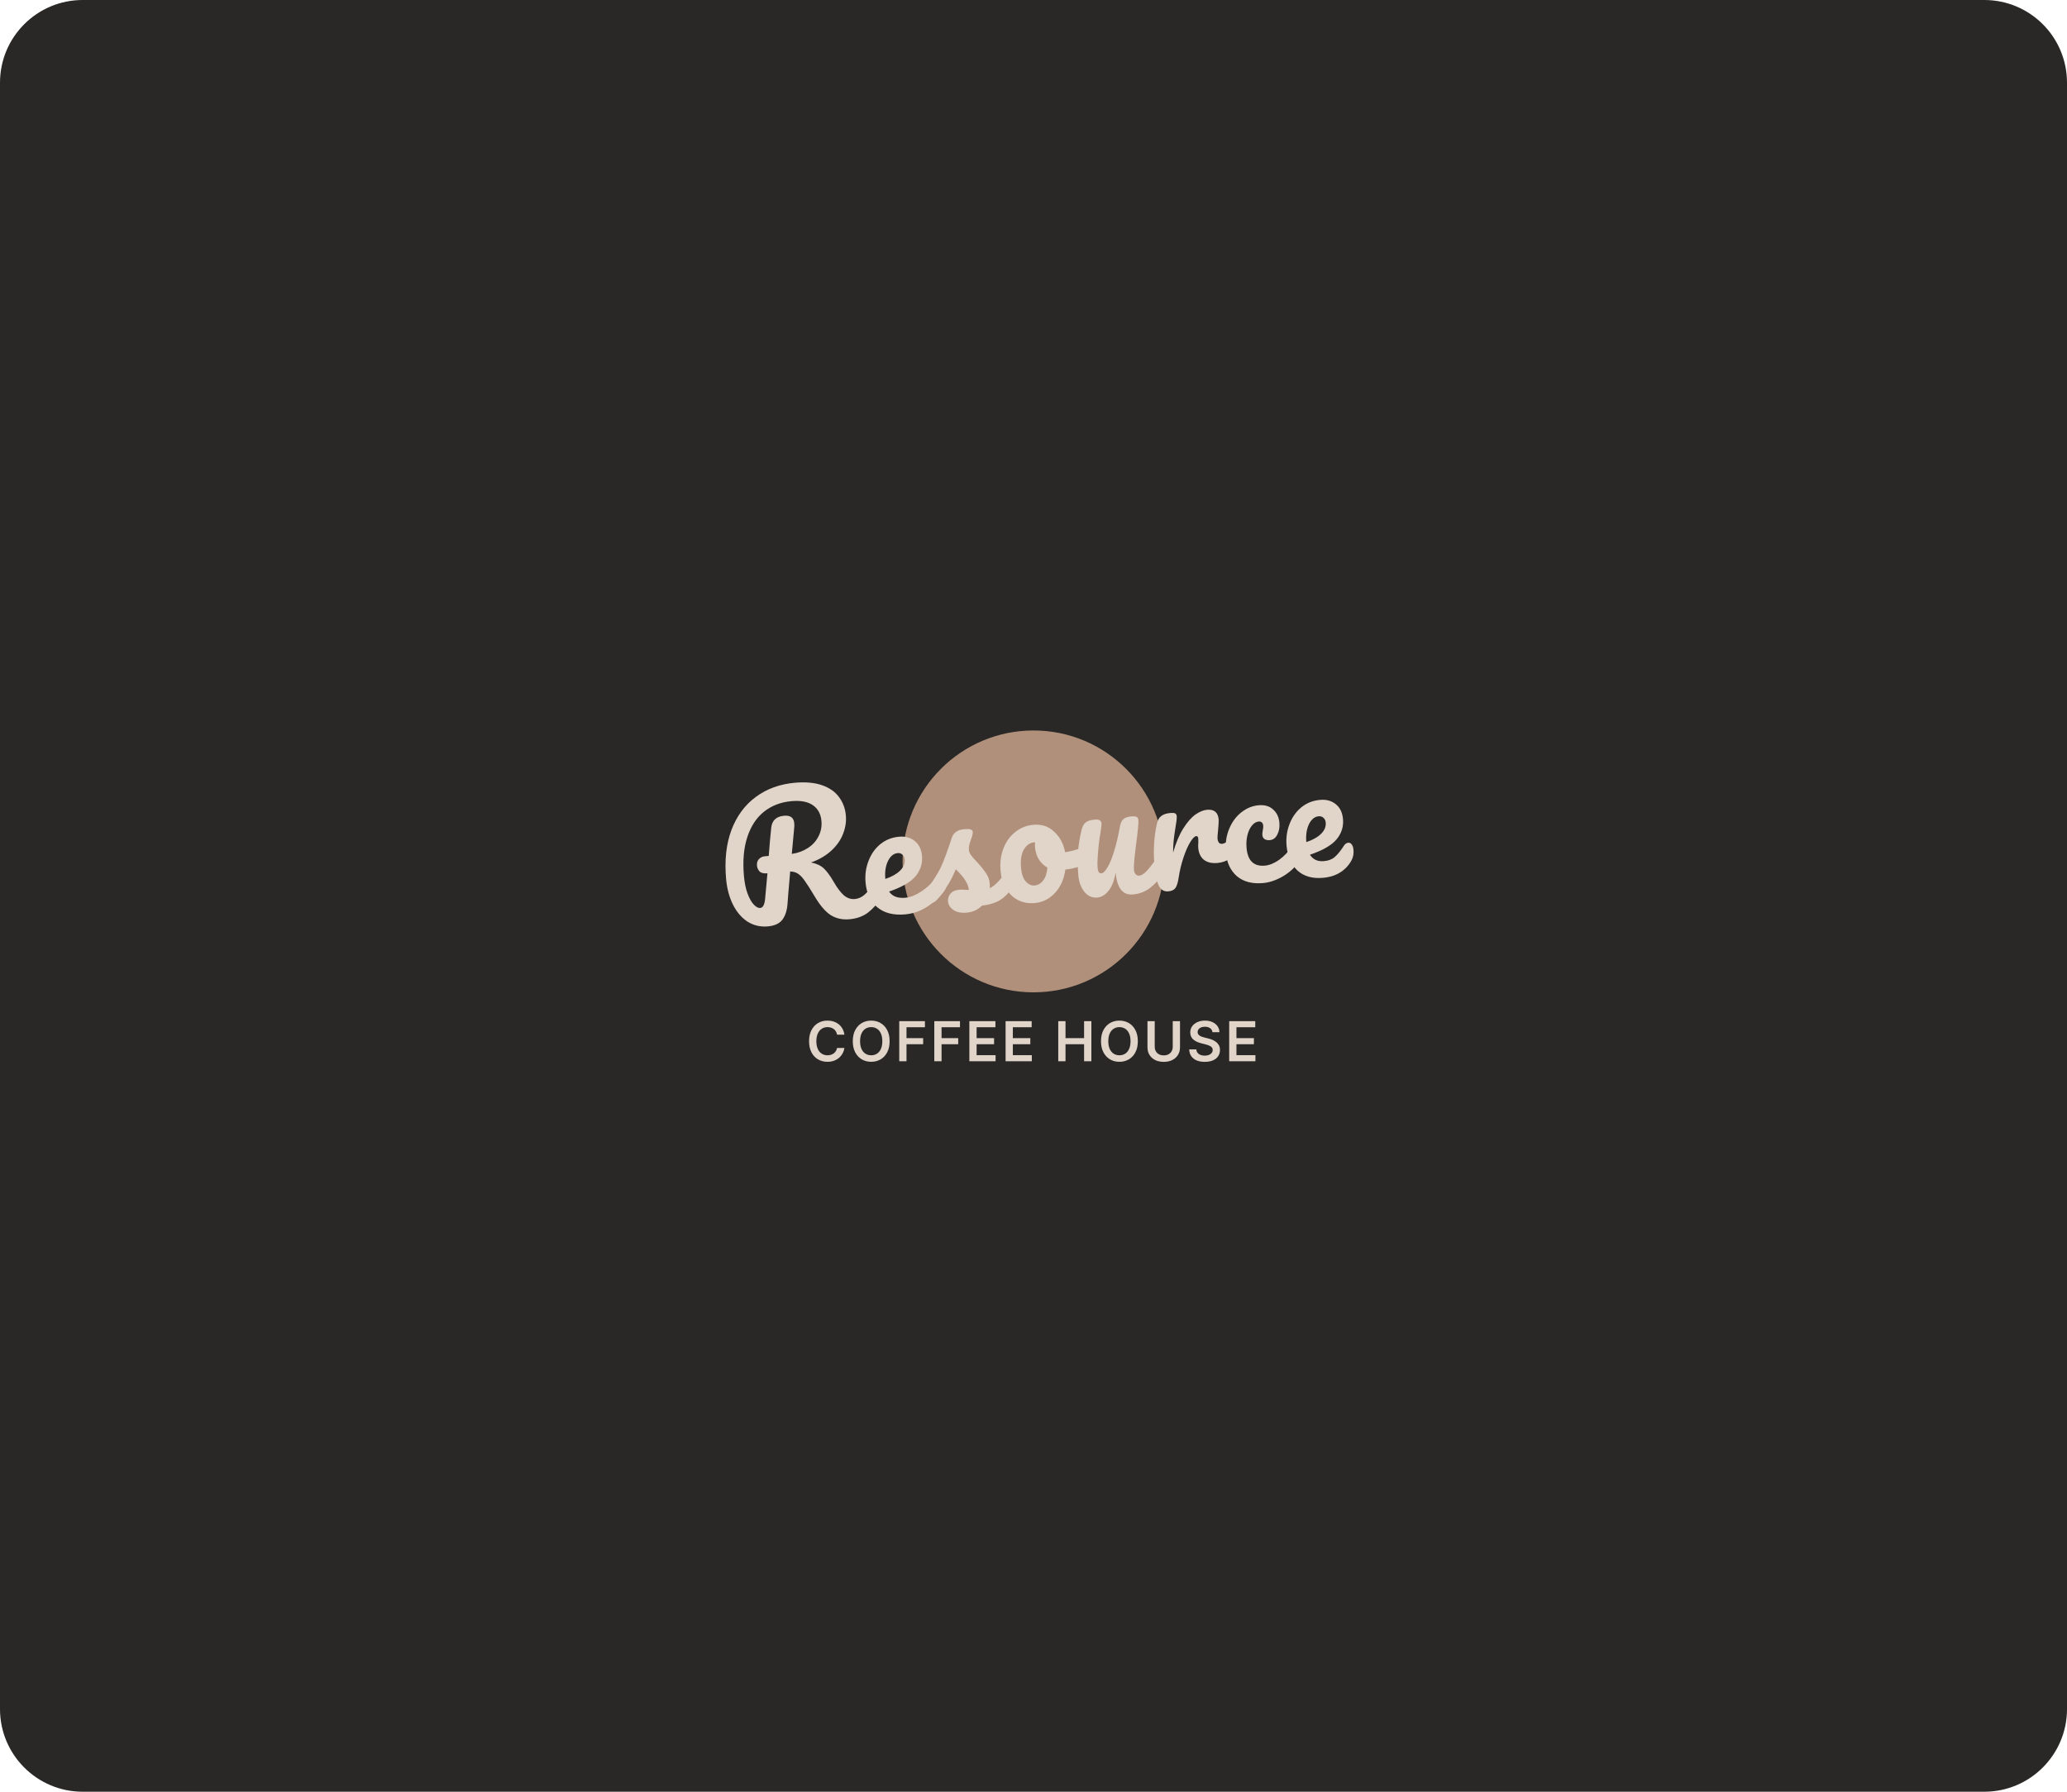
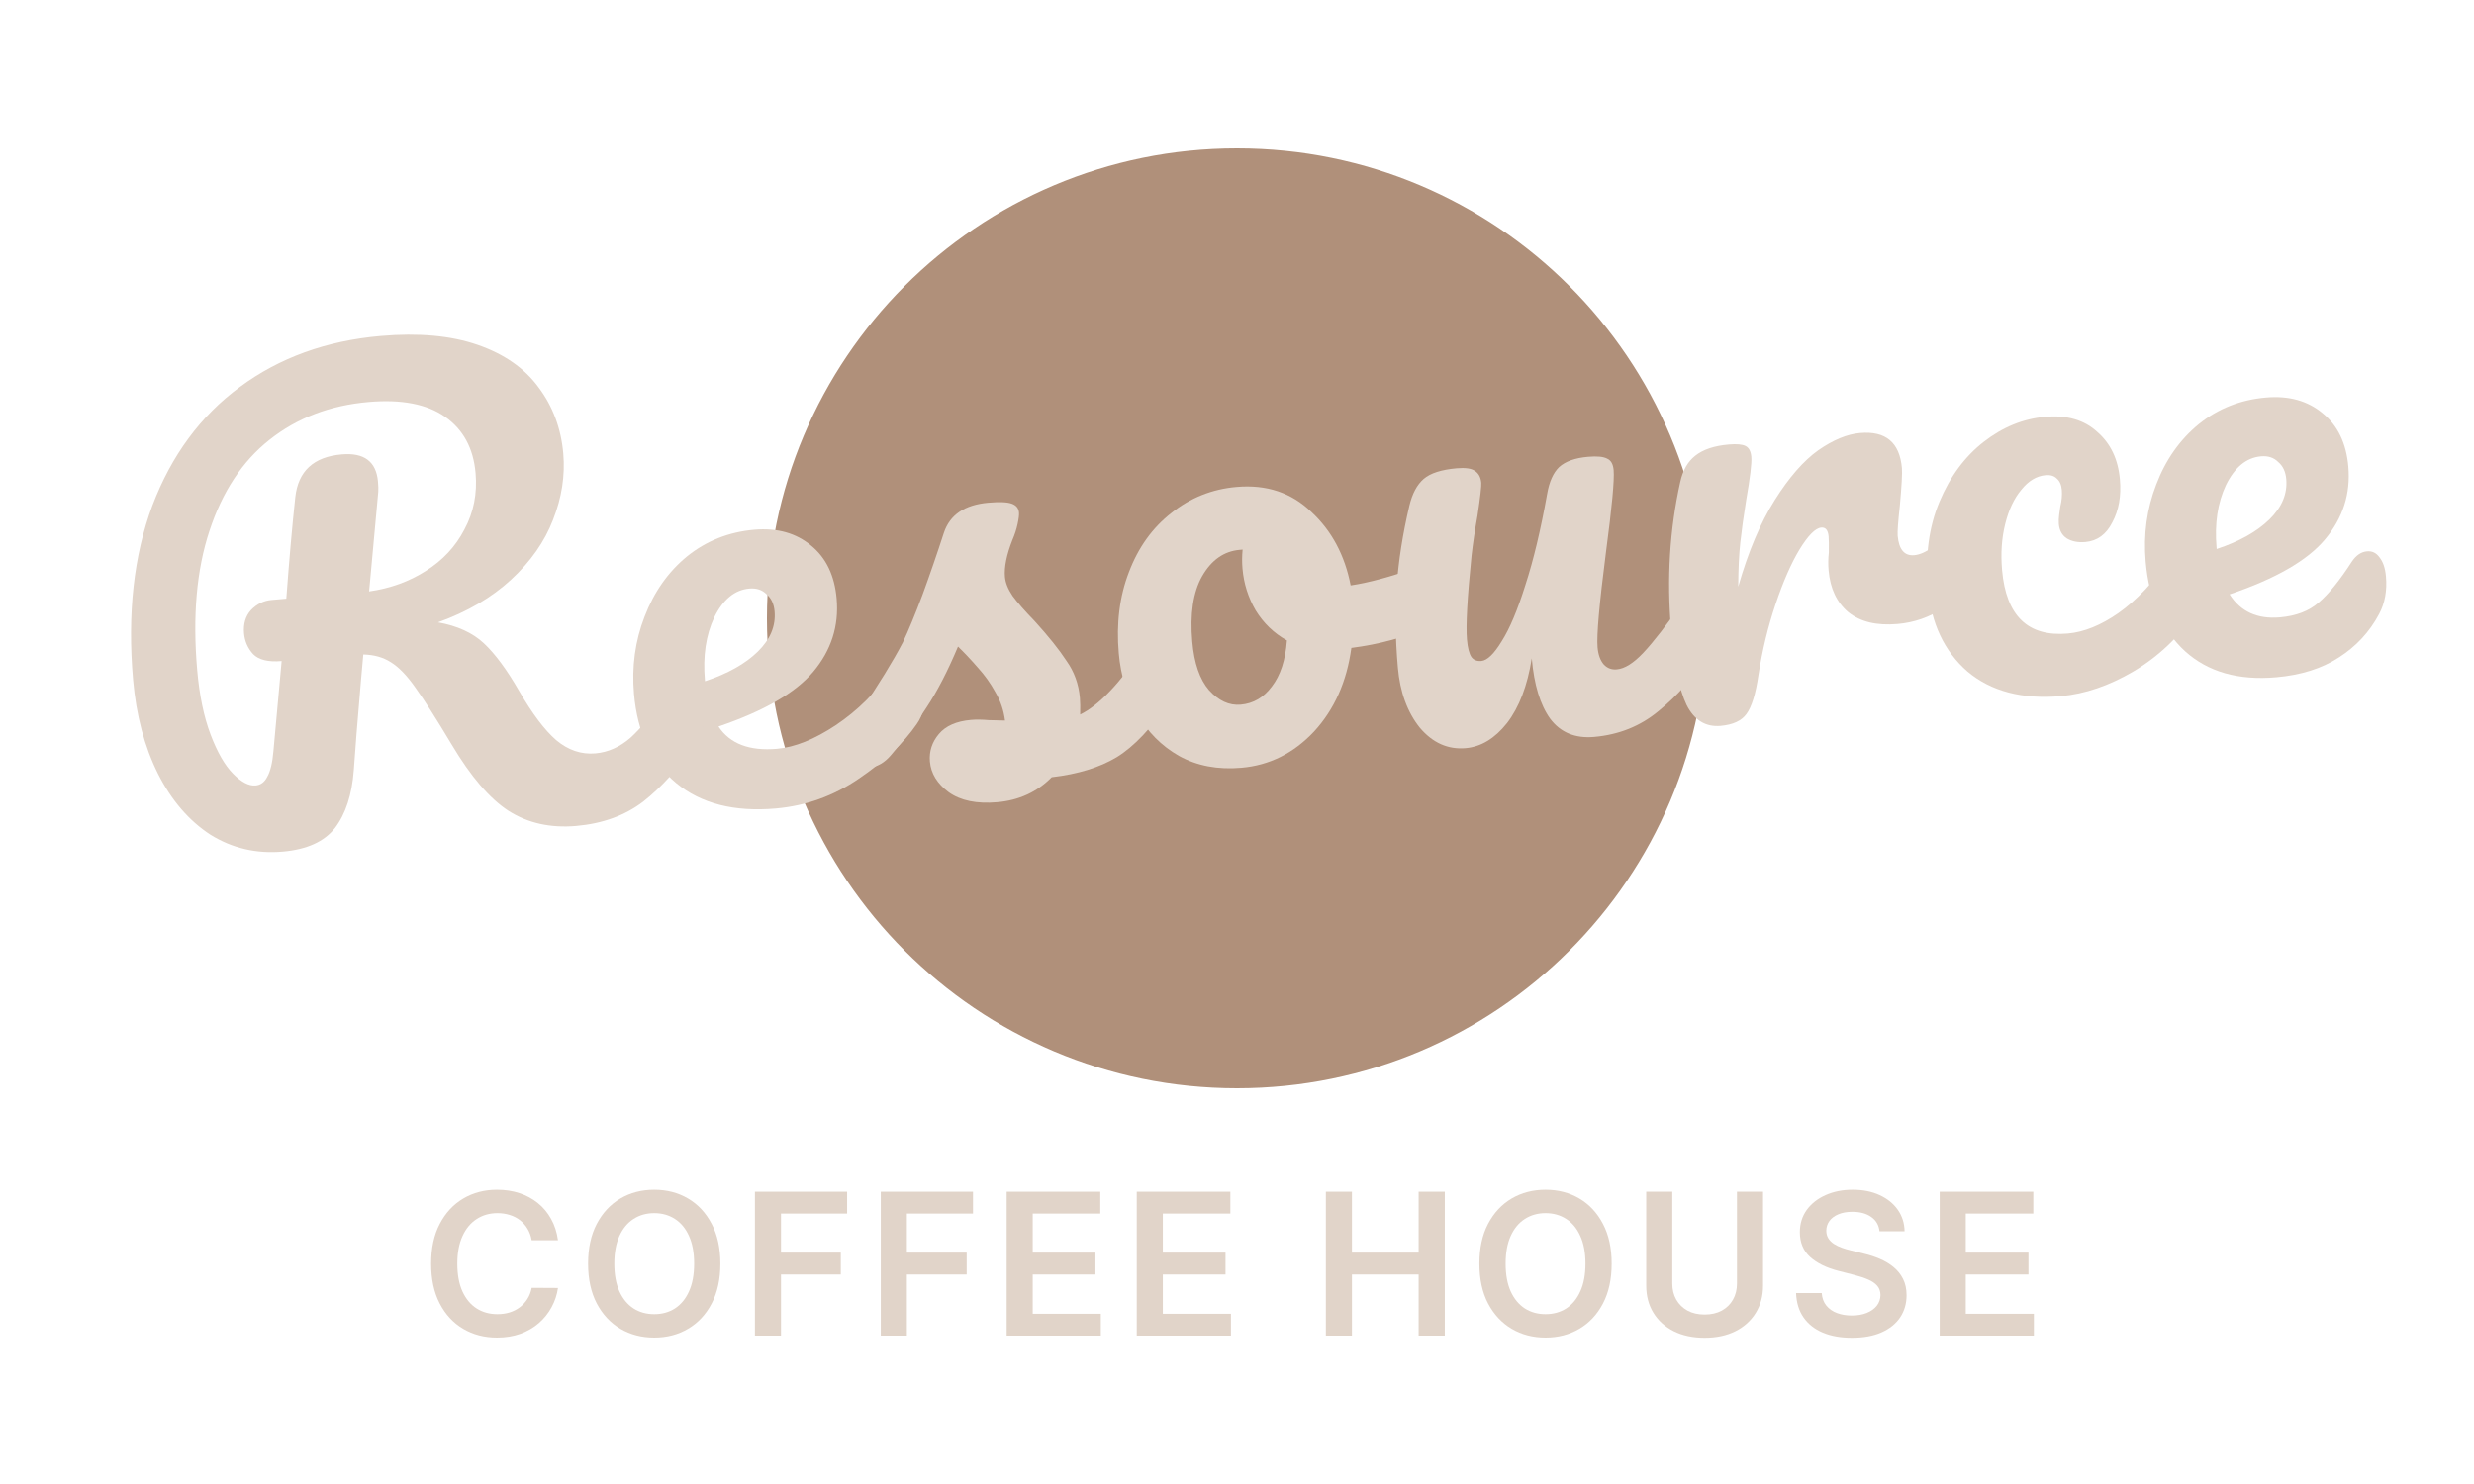
- <svg xmlns="http://www.w3.org/2000/svg" width="300" height="260" viewBox="0 0 300 260" fill="none">
-   <rect width="300" height="260" rx="12" fill="#292826" />
-   <path d="M169 125C169 135.493 160.493 144 150 144C139.507 144 131 135.493 131 125C131 114.507 139.507 106 150 106C160.493 106 169 114.507 169 125Z" fill="#B0907A" />
-   <path d="M195.678 122.291C195.886 122.273 196.053 122.355 196.182 122.536C196.326 122.716 196.413 122.974 196.442 123.309C196.492 123.882 196.4 124.388 196.165 124.827C195.779 125.551 195.236 126.136 194.536 126.583C193.852 127.028 193.008 127.295 192.004 127.383C190.474 127.517 189.247 127.166 188.323 126.332C187.397 125.481 186.866 124.275 186.729 122.713C186.633 121.613 186.775 120.573 187.155 119.592C187.533 118.595 188.105 117.782 188.869 117.153C189.649 116.523 190.557 116.162 191.593 116.072C192.517 115.991 193.283 116.205 193.89 116.714C194.495 117.207 194.839 117.924 194.921 118.864C195.017 119.964 194.702 120.947 193.974 121.814C193.262 122.663 191.977 123.402 190.121 124.03C190.568 124.73 191.245 125.04 192.154 124.961C192.807 124.903 193.328 124.705 193.716 124.366C194.12 124.026 194.569 123.472 195.064 122.706C195.235 122.451 195.439 122.312 195.678 122.291ZM191.391 118.45C190.802 118.502 190.33 118.889 189.975 119.61C189.637 120.33 189.51 121.177 189.595 122.149L189.599 122.197C190.52 121.891 191.232 121.492 191.735 120.998C192.238 120.504 192.463 119.963 192.412 119.373C192.385 119.07 192.277 118.839 192.086 118.679C191.91 118.501 191.678 118.425 191.391 118.45Z" fill="#E1D4C9" />
-   <path d="M183.298 128.145C181.736 128.281 180.478 127.95 179.525 127.15C178.586 126.332 178.053 125.199 177.926 123.748C177.813 122.457 177.969 121.303 178.394 120.286C178.819 119.269 179.415 118.462 180.182 117.865C180.949 117.268 181.778 116.93 182.671 116.852C183.548 116.776 184.248 116.979 184.772 117.463C185.311 117.93 185.616 118.57 185.687 119.383C185.746 120.052 185.644 120.632 185.381 121.12C185.135 121.608 184.773 121.872 184.294 121.914C183.992 121.941 183.738 121.89 183.534 121.764C183.346 121.636 183.241 121.444 183.219 121.189C183.209 121.077 183.214 120.949 183.233 120.802C183.253 120.656 183.268 120.55 183.278 120.485C183.337 120.239 183.357 120.013 183.339 119.805C183.321 119.598 183.251 119.444 183.13 119.342C183.024 119.239 182.876 119.195 182.685 119.212C182.318 119.244 181.99 119.441 181.701 119.804C181.41 120.151 181.193 120.611 181.051 121.186C180.908 121.761 180.866 122.383 180.925 123.052C181.086 124.901 181.972 125.755 183.582 125.614C184.236 125.557 184.918 125.281 185.63 124.785C186.356 124.271 187.047 123.544 187.703 122.604C187.875 122.364 188.081 122.233 188.32 122.212C188.527 122.194 188.695 122.276 188.823 122.457C188.967 122.638 189.054 122.895 189.083 123.23C189.136 123.835 189.028 124.343 188.759 124.752C188.09 125.742 187.253 126.538 186.245 127.14C185.252 127.725 184.27 128.06 183.298 128.145Z" fill="#E1D4C9" />
-   <path d="M169.549 129.347C168.943 129.4 168.485 129.119 168.174 128.504C167.879 127.887 167.671 126.878 167.548 125.475C167.367 123.403 167.489 121.409 167.916 119.492C168.019 119.018 168.221 118.663 168.521 118.428C168.837 118.175 169.289 118.023 169.879 117.971C170.198 117.944 170.424 117.964 170.559 118.032C170.693 118.101 170.77 118.247 170.79 118.47C170.812 118.725 170.743 119.309 170.582 120.223C170.478 120.874 170.399 121.443 170.346 121.93C170.292 122.416 170.264 123.013 170.261 123.72C170.667 122.303 171.159 121.136 171.738 120.218C172.316 119.3 172.9 118.631 173.489 118.21C174.095 117.787 174.66 117.553 175.186 117.507C176.223 117.416 176.786 117.889 176.876 118.925C176.895 119.132 176.867 119.641 176.793 120.45C176.721 121.099 176.692 121.503 176.706 121.662C176.755 122.22 176.979 122.482 177.377 122.447C177.824 122.408 178.367 122.007 179.007 121.244C179.196 121.019 179.402 120.897 179.625 120.877C179.832 120.859 180 120.941 180.128 121.122C180.271 121.286 180.356 121.52 180.382 121.823C180.434 122.412 180.315 122.889 180.026 123.251C179.62 123.752 179.129 124.197 178.552 124.585C177.99 124.955 177.375 125.17 176.705 125.228C175.86 125.302 175.196 125.143 174.712 124.752C174.244 124.359 173.978 123.796 173.914 123.063C173.893 122.824 173.896 122.583 173.923 122.34C173.927 122.018 173.924 121.801 173.914 121.69C173.892 121.435 173.793 121.315 173.618 121.33C173.379 121.351 173.084 121.65 172.732 122.227C172.396 122.786 172.075 123.521 171.769 124.431C171.463 125.341 171.233 126.293 171.079 127.286C170.969 128.051 170.807 128.579 170.591 128.871C170.391 129.145 170.043 129.304 169.549 129.347Z" fill="#E1D4C9" />
-   <path d="M159.246 130.249C158.529 130.312 157.911 130.037 157.391 129.423C156.886 128.793 156.591 127.984 156.504 126.996C156.4 125.8 156.384 124.701 156.457 123.699C156.528 122.681 156.698 121.598 156.967 120.45C157.085 119.958 157.278 119.596 157.547 119.364C157.816 119.131 158.261 118.988 158.883 118.934C159.233 118.903 159.477 118.938 159.614 119.038C159.768 119.137 159.854 119.298 159.874 119.521C159.885 119.649 159.835 120.087 159.724 120.835C159.616 121.439 159.535 121.984 159.481 122.471C159.309 124.172 159.247 125.302 159.296 125.86C159.325 126.195 159.386 126.43 159.478 126.567C159.569 126.687 159.702 126.74 159.877 126.724C160.116 126.704 160.39 126.439 160.699 125.93C161.024 125.42 161.343 124.661 161.657 123.654C161.986 122.645 162.28 121.415 162.538 119.963C162.624 119.474 162.785 119.114 163.022 118.885C163.275 118.654 163.664 118.515 164.19 118.469C164.557 118.437 164.816 118.463 164.968 118.546C165.118 118.613 165.204 118.766 165.225 119.005C165.26 119.404 165.156 120.513 164.914 122.333C164.646 124.412 164.533 125.691 164.575 126.169C164.601 126.472 164.686 126.705 164.829 126.869C164.97 127.018 165.145 127.083 165.352 127.065C165.671 127.037 166.028 126.813 166.425 126.393C166.837 125.955 167.371 125.266 168.027 124.325C168.199 124.085 168.404 123.955 168.644 123.934C168.851 123.916 169.018 123.997 169.147 124.179C169.291 124.359 169.378 124.616 169.407 124.951C169.463 125.589 169.355 126.096 169.083 126.473C168.471 127.378 167.791 128.136 167.041 128.748C166.307 129.358 165.439 129.707 164.434 129.795C163.669 129.862 163.078 129.617 162.659 129.059C162.257 128.5 162.009 127.686 161.916 126.618C161.74 127.726 161.407 128.598 160.916 129.236C160.424 129.857 159.868 130.195 159.246 130.249Z" fill="#E1D4C9" />
-   <path d="M157.561 122.88C157.768 122.862 157.936 122.951 158.066 123.149C158.196 123.346 158.274 123.604 158.302 123.923C158.369 124.688 158.178 125.163 157.728 125.346C156.801 125.765 155.766 126.048 154.622 126.196C154.437 127.562 153.933 128.69 153.112 129.581C152.289 130.456 151.312 130.943 150.18 131.042C149.224 131.126 148.382 130.966 147.657 130.564C146.947 130.16 146.383 129.591 145.965 128.857C145.548 128.123 145.3 127.309 145.222 126.417C145.116 125.205 145.253 124.109 145.633 123.128C146.011 122.131 146.584 121.334 147.351 120.737C148.116 120.124 148.993 119.775 149.982 119.688C151.193 119.582 152.202 119.919 153.009 120.7C153.831 121.463 154.359 122.453 154.594 123.669C155.339 123.556 156.218 123.318 157.23 122.957C157.355 122.914 157.465 122.888 157.561 122.88ZM150.149 128.491C150.659 128.446 151.08 128.201 151.41 127.754C151.756 127.306 151.959 126.686 152.018 125.894C151.495 125.603 151.074 125.198 150.756 124.68C150.453 124.16 150.275 123.597 150.222 122.992C150.2 122.737 150.202 122.48 150.227 122.22L150.108 122.231C149.47 122.287 148.963 122.644 148.587 123.303C148.226 123.945 148.094 124.824 148.192 125.94C148.268 126.817 148.494 127.471 148.869 127.904C149.261 128.336 149.687 128.531 150.149 128.491Z" fill="#E1D4C9" />
-   <path d="M140.31 132.436C139.481 132.508 138.827 132.373 138.347 132.029C137.884 131.684 137.631 131.273 137.589 130.795C137.553 130.38 137.673 130.008 137.949 129.679C138.225 129.35 138.658 129.159 139.248 129.107C139.455 129.089 139.697 129.092 139.972 129.116C140.261 129.123 140.479 129.128 140.624 129.132C140.571 128.719 140.442 128.337 140.234 127.985C140.043 127.633 139.805 127.3 139.52 126.988C139.235 126.659 138.969 126.377 138.724 126.142C138.312 127.126 137.886 127.95 137.446 128.615C137.023 129.278 136.548 129.914 136.023 130.522C135.761 130.834 135.471 131.004 135.152 131.032C134.897 131.054 134.682 130.985 134.508 130.823C134.332 130.646 134.232 130.422 134.208 130.151C134.18 129.832 134.266 129.527 134.465 129.237L134.743 128.827C135.524 127.667 136.108 126.716 136.493 125.976C136.723 125.49 136.988 124.848 137.288 124.051C137.586 123.238 137.875 122.402 138.153 121.542C138.394 120.814 138.993 120.409 139.949 120.325C140.396 120.286 140.71 120.299 140.892 120.363C141.075 120.427 141.173 120.547 141.189 120.722C141.197 120.818 141.179 120.972 141.133 121.185C141.087 121.398 141.018 121.613 140.924 121.83C140.688 122.429 140.587 122.927 140.622 123.326C140.642 123.565 140.745 123.821 140.93 124.094C141.13 124.365 141.424 124.701 141.813 125.101C142.381 125.726 142.814 126.266 143.111 126.722C143.422 127.16 143.602 127.658 143.651 128.216C143.665 128.376 143.669 128.6 143.662 128.89C144.417 128.519 145.263 127.634 146.2 126.235C146.372 125.995 146.577 125.864 146.817 125.843C147.024 125.825 147.191 125.907 147.32 126.088C147.464 126.269 147.551 126.526 147.58 126.861C147.633 127.466 147.525 127.974 147.256 128.383C146.545 129.441 145.839 130.185 145.138 130.616C144.451 131.029 143.576 131.299 142.511 131.424C141.92 132.022 141.187 132.359 140.31 132.436Z" fill="#E1D4C9" />
-   <path d="M136.616 126.736C136.823 126.718 136.991 126.799 137.119 126.981C137.264 127.161 137.35 127.418 137.38 127.753C137.435 128.391 137.327 128.898 137.055 129.275C136.528 130.044 135.749 130.779 134.718 131.479C133.703 132.178 132.582 132.581 131.355 132.689C129.681 132.835 128.343 132.495 127.339 131.667C126.335 130.839 125.764 129.637 125.626 128.059C125.529 126.959 125.671 125.918 126.051 124.938C126.43 123.941 127.001 123.128 127.765 122.499C128.545 121.869 129.453 121.508 130.489 121.417C131.414 121.337 132.179 121.551 132.786 122.06C133.391 122.553 133.735 123.27 133.817 124.21C133.914 125.31 133.598 126.293 132.871 127.16C132.158 128.009 130.882 128.747 129.041 129.374C129.504 130.072 130.293 130.373 131.409 130.275C132.126 130.212 132.917 129.894 133.783 129.32C134.662 128.73 135.402 127.998 136 127.127C136.172 126.887 136.377 126.757 136.616 126.736ZM130.288 123.796C129.698 123.848 129.226 124.234 128.872 124.956C128.533 125.676 128.406 126.522 128.491 127.495L128.496 127.542C129.416 127.237 130.128 126.837 130.631 126.344C131.134 125.85 131.36 125.308 131.308 124.719C131.282 124.416 131.173 124.184 130.982 124.024C130.806 123.847 130.575 123.771 130.288 123.796Z" fill="#E1D4C9" />
-   <path d="M127.691 127.517C127.898 127.498 128.066 127.58 128.194 127.762C128.338 127.942 128.425 128.199 128.454 128.534C128.509 129.156 128.4 129.663 128.13 130.056C127.445 131.047 126.735 131.832 125.999 132.411C125.261 132.973 124.358 133.301 123.29 133.395C122.254 133.485 121.345 133.284 120.563 132.79C119.797 132.295 119.028 131.398 118.256 130.101C117.635 129.063 117.151 128.302 116.804 127.819C116.455 127.319 116.119 126.971 115.797 126.774C115.49 126.576 115.12 126.472 114.685 126.462C114.651 126.802 114.559 127.87 114.411 129.666C114.354 130.474 114.316 130.967 114.3 131.146C114.226 132.132 113.972 132.909 113.54 133.477C113.107 134.028 112.404 134.347 111.431 134.432C110.364 134.525 109.388 134.298 108.505 133.748C107.636 133.182 106.93 132.36 106.386 131.284C105.841 130.191 105.505 128.928 105.38 127.493C105.145 124.815 105.405 122.464 106.16 120.438C106.93 118.411 108.107 116.815 109.692 115.648C111.291 114.464 113.19 113.776 115.389 113.584C116.92 113.45 118.223 113.569 119.299 113.94C120.376 114.312 121.197 114.883 121.762 115.652C122.343 116.42 122.678 117.315 122.768 118.335C122.846 119.227 122.707 120.123 122.352 121.021C122.012 121.902 121.448 122.706 120.66 123.434C119.872 124.161 118.887 124.737 117.703 125.162C118.487 125.302 119.106 125.586 119.561 126.011C120.015 126.437 120.489 127.079 120.982 127.935C121.512 128.852 122.011 129.515 122.481 129.924C122.966 130.331 123.496 130.51 124.069 130.459C124.579 130.415 125.051 130.205 125.484 129.83C125.915 129.439 126.446 128.798 127.074 127.908C127.246 127.668 127.452 127.538 127.691 127.517ZM111.384 126.727C110.842 126.774 110.456 126.68 110.227 126.443C110.013 126.204 109.892 125.926 109.864 125.607C109.831 125.224 109.924 124.911 110.144 124.667C110.379 124.422 110.656 124.285 110.975 124.257L111.573 124.205C111.691 122.62 111.812 121.253 111.936 120.101C112.053 119.047 112.677 118.471 113.809 118.372C114.717 118.292 115.207 118.659 115.278 119.472C115.294 119.647 115.297 119.783 115.29 119.88L114.92 123.912C115.776 123.789 116.539 123.513 117.209 123.085C117.894 122.656 118.415 122.096 118.772 121.407C119.145 120.716 119.296 119.956 119.223 119.127C119.135 118.123 118.724 117.364 117.988 116.85C117.252 116.336 116.223 116.137 114.9 116.253C113.338 116.389 112.002 116.9 110.89 117.784C109.794 118.651 108.986 119.878 108.466 121.465C107.945 123.037 107.78 124.914 107.971 127.098C108.06 128.118 108.241 128.985 108.512 129.7C108.783 130.416 109.086 130.943 109.421 131.283C109.756 131.623 110.059 131.782 110.33 131.758C110.537 131.74 110.696 131.621 110.805 131.403C110.93 131.183 111.013 130.839 111.052 130.37L111.384 126.727Z" fill="#E1D4C9" />
-   <path d="M178.402 154V148.182H182.186V149.065H179.456V150.645H181.99V151.528H179.456V153.117H182.209V154H178.402Z" fill="#E1D4C9" />
-   <path d="M175.97 149.781C175.943 149.533 175.832 149.34 175.635 149.202C175.44 149.063 175.186 148.994 174.873 148.994C174.654 148.994 174.465 149.027 174.308 149.094C174.151 149.16 174.03 149.25 173.947 149.364C173.864 149.477 173.821 149.607 173.819 149.753C173.819 149.874 173.847 149.979 173.902 150.068C173.958 150.157 174.035 150.233 174.132 150.295C174.228 150.356 174.335 150.407 174.453 150.449C174.57 150.491 174.689 150.526 174.808 150.554L175.353 150.69C175.573 150.741 175.784 150.811 175.987 150.898C176.191 150.985 176.374 151.095 176.535 151.227C176.698 151.36 176.827 151.52 176.922 151.707C177.016 151.895 177.064 152.115 177.064 152.366C177.064 152.707 176.976 153.008 176.802 153.267C176.628 153.525 176.376 153.726 176.047 153.872C175.719 154.016 175.322 154.088 174.856 154.088C174.404 154.088 174.011 154.018 173.677 153.878C173.346 153.738 173.086 153.533 172.899 153.264C172.713 152.995 172.613 152.668 172.598 152.281H173.635C173.65 152.484 173.712 152.652 173.822 152.787C173.932 152.921 174.075 153.022 174.251 153.088C174.429 153.154 174.628 153.188 174.848 153.188C175.077 153.188 175.278 153.153 175.45 153.085C175.624 153.015 175.761 152.919 175.859 152.795C175.958 152.67 176.008 152.525 176.01 152.358C176.008 152.206 175.963 152.081 175.876 151.983C175.789 151.883 175.667 151.799 175.51 151.733C175.354 151.665 175.172 151.604 174.964 151.551L174.302 151.381C173.823 151.258 173.444 151.071 173.166 150.821C172.889 150.569 172.751 150.235 172.751 149.818C172.751 149.475 172.844 149.175 173.029 148.918C173.217 148.66 173.472 148.46 173.794 148.318C174.116 148.174 174.48 148.102 174.887 148.102C175.3 148.102 175.662 148.174 175.973 148.318C176.285 148.46 176.53 148.658 176.708 148.912C176.886 149.164 176.978 149.454 176.984 149.781H175.97Z" fill="#E1D4C9" />
-   <path d="M170.209 148.182H171.263V151.983C171.263 152.4 171.164 152.766 170.967 153.082C170.772 153.399 170.497 153.646 170.143 153.824C169.789 154 169.375 154.088 168.902 154.088C168.426 154.088 168.012 154 167.657 153.824C167.303 153.646 167.029 153.399 166.834 153.082C166.639 152.766 166.541 152.4 166.541 151.983V148.182H167.595V151.895C167.595 152.137 167.648 152.353 167.754 152.543C167.862 152.732 168.014 152.881 168.209 152.989C168.404 153.095 168.635 153.148 168.902 153.148C169.169 153.148 169.4 153.095 169.595 152.989C169.792 152.881 169.943 152.732 170.05 152.543C170.156 152.353 170.209 152.137 170.209 151.895V148.182Z" fill="#E1D4C9" />
-   <path d="M165.143 151.091C165.143 151.718 165.026 152.255 164.791 152.702C164.558 153.147 164.24 153.488 163.837 153.724C163.435 153.961 162.98 154.08 162.47 154.08C161.961 154.08 161.504 153.961 161.101 153.724C160.699 153.486 160.381 153.144 160.146 152.699C159.913 152.252 159.797 151.716 159.797 151.091C159.797 150.464 159.913 149.928 160.146 149.483C160.381 149.036 160.699 148.694 161.101 148.457C161.504 148.221 161.961 148.102 162.47 148.102C162.98 148.102 163.435 148.221 163.837 148.457C164.24 148.694 164.558 149.036 164.791 149.483C165.026 149.928 165.143 150.464 165.143 151.091ZM164.084 151.091C164.084 150.65 164.015 150.277 163.876 149.974C163.74 149.67 163.551 149.439 163.308 149.284C163.066 149.127 162.786 149.048 162.47 149.048C162.154 149.048 161.875 149.127 161.632 149.284C161.39 149.439 161.199 149.67 161.061 149.974C160.925 150.277 160.857 150.65 160.857 151.091C160.857 151.532 160.925 151.905 161.061 152.21C161.199 152.513 161.39 152.743 161.632 152.901C161.875 153.056 162.154 153.134 162.47 153.134C162.786 153.134 163.066 153.056 163.308 152.901C163.551 152.743 163.74 152.513 163.876 152.21C164.015 151.905 164.084 151.532 164.084 151.091Z" fill="#E1D4C9" />
-   <path d="M153.592 154V148.182H154.646V150.645H157.342V148.182H158.399V154H157.342V151.528H154.646V154H153.592Z" fill="#E1D4C9" />
-   <path d="M145.949 154V148.182H149.733V149.065H147.003V150.645H149.537V151.528H147.003V153.117H149.756V154H145.949Z" fill="#E1D4C9" />
-   <path d="M140.689 154V148.182H144.474V149.065H141.743V150.645H144.278V151.528H141.743V153.117H144.496V154H140.689Z" fill="#E1D4C9" />
-   <path d="M135.602 154V148.182H139.329V149.065H136.656V150.645H139.073V151.528H136.656V154H135.602Z" fill="#E1D4C9" />
-   <path d="M130.514 154V148.182H134.241V149.065H131.568V150.645H133.985V151.528H131.568V154H130.514Z" fill="#E1D4C9" />
-   <path d="M129.118 151.091C129.118 151.718 129.001 152.255 128.766 152.702C128.533 153.147 128.215 153.488 127.811 153.724C127.41 153.961 126.954 154.08 126.445 154.08C125.935 154.08 125.479 153.961 125.075 153.724C124.674 153.486 124.356 153.144 124.121 152.699C123.888 152.252 123.771 151.716 123.771 151.091C123.771 150.464 123.888 149.928 124.121 149.483C124.356 149.036 124.674 148.694 125.075 148.457C125.479 148.221 125.935 148.102 126.445 148.102C126.954 148.102 127.41 148.221 127.811 148.457C128.215 148.694 128.533 149.036 128.766 149.483C129.001 149.928 129.118 150.464 129.118 151.091ZM128.058 151.091C128.058 150.65 127.989 150.277 127.851 149.974C127.715 149.67 127.525 149.439 127.283 149.284C127.04 149.127 126.761 149.048 126.445 149.048C126.128 149.048 125.849 149.127 125.607 149.284C125.364 149.439 125.174 149.67 125.036 149.974C124.899 150.277 124.831 150.65 124.831 151.091C124.831 151.532 124.899 151.905 125.036 152.21C125.174 152.513 125.364 152.743 125.607 152.901C125.849 153.056 126.128 153.134 126.445 153.134C126.761 153.134 127.04 153.056 127.283 152.901C127.525 152.743 127.715 152.513 127.851 152.21C127.989 151.905 128.058 151.532 128.058 151.091Z" fill="#E1D4C9" />
-   <path d="M122.554 150.145H121.491C121.461 149.971 121.405 149.816 121.324 149.682C121.242 149.545 121.141 149.43 121.02 149.335C120.898 149.241 120.76 149.17 120.605 149.122C120.451 149.073 120.286 149.048 120.108 149.048C119.791 149.048 119.511 149.128 119.267 149.287C119.022 149.444 118.831 149.675 118.693 149.98C118.555 150.283 118.485 150.653 118.485 151.091C118.485 151.536 118.555 151.911 118.693 152.216C118.833 152.519 119.024 152.748 119.267 152.903C119.511 153.057 119.79 153.134 120.105 153.134C120.279 153.134 120.442 153.111 120.593 153.065C120.747 153.018 120.884 152.949 121.005 152.858C121.128 152.767 121.232 152.655 121.315 152.523C121.4 152.39 121.459 152.239 121.491 152.068L122.554 152.074C122.514 152.35 122.428 152.61 122.295 152.852C122.164 153.095 121.993 153.309 121.781 153.494C121.569 153.678 121.321 153.822 121.037 153.926C120.752 154.028 120.437 154.08 120.091 154.08C119.579 154.08 119.123 153.961 118.721 153.724C118.32 153.488 118.003 153.146 117.772 152.699C117.541 152.252 117.426 151.716 117.426 151.091C117.426 150.464 117.542 149.928 117.775 149.483C118.008 149.036 118.325 148.694 118.727 148.457C119.128 148.221 119.583 148.102 120.091 148.102C120.414 148.102 120.716 148.148 120.994 148.239C121.272 148.33 121.52 148.463 121.738 148.639C121.956 148.813 122.135 149.027 122.275 149.281C122.417 149.533 122.51 149.821 122.554 150.145Z" fill="#E1D4C9" />
+ <svg xmlns="http://www.w3.org/2000/svg" width="100" height="60" viewBox="0 0 100 60" fill="none">
+   <path d="M69 25C69 35.493 60.493 44 50 44C39.507 44 31 35.493 31 25C31 14.507 39.507 6 50 6C60.493 6 69 14.507 69 25Z" fill="#B0907A" />
+   <path d="M95.678 22.291C95.886 22.273 96.053 22.355 96.182 22.536C96.326 22.716 96.413 22.974 96.442 23.309C96.492 23.882 96.4 24.388 96.165 24.826C95.779 25.551 95.236 26.137 94.536 26.583C93.852 27.029 93.008 27.295 92.004 27.383C90.474 27.517 89.247 27.166 88.323 26.332C87.397 25.481 86.866 24.275 86.729 22.713C86.633 21.613 86.775 20.573 87.155 19.592C87.533 18.595 88.105 17.782 88.869 17.153C89.649 16.523 90.557 16.162 91.593 16.072C92.517 15.991 93.283 16.205 93.889 16.714C94.495 17.207 94.839 17.924 94.921 18.864C95.017 19.964 94.702 20.947 93.974 21.814C93.262 22.663 91.977 23.402 90.121 24.03C90.567 24.73 91.245 25.04 92.154 24.961C92.807 24.904 93.328 24.705 93.716 24.366C94.12 24.026 94.569 23.473 95.064 22.706C95.235 22.451 95.439 22.312 95.678 22.291ZM91.391 18.45C90.802 18.502 90.329 18.889 89.975 19.61C89.636 20.33 89.51 21.177 89.595 22.149L89.599 22.197C90.52 21.891 91.232 21.492 91.735 20.998C92.238 20.504 92.463 19.963 92.412 19.373C92.385 19.07 92.277 18.839 92.086 18.679C91.91 18.501 91.678 18.425 91.391 18.45Z" fill="#E1D4C9" />
+   <path d="M83.298 28.145C81.736 28.281 80.478 27.95 79.525 27.15C78.586 26.332 78.053 25.198 77.926 23.748C77.813 22.457 77.969 21.303 78.394 20.286C78.819 19.269 79.415 18.462 80.182 17.865C80.949 17.268 81.778 16.93 82.671 16.852C83.548 16.776 84.248 16.979 84.772 17.463C85.311 17.93 85.616 18.57 85.687 19.383C85.746 20.052 85.644 20.632 85.381 21.12C85.135 21.608 84.772 21.872 84.294 21.914C83.992 21.941 83.738 21.89 83.534 21.764C83.347 21.636 83.241 21.444 83.219 21.189C83.209 21.077 83.214 20.948 83.233 20.802C83.253 20.656 83.268 20.55 83.278 20.485C83.337 20.239 83.357 20.012 83.339 19.805C83.321 19.598 83.251 19.444 83.13 19.342C83.024 19.239 82.876 19.195 82.685 19.212C82.318 19.244 81.99 19.442 81.701 19.804C81.41 20.151 81.193 20.611 81.051 21.186C80.908 21.761 80.866 22.383 80.925 23.052C81.087 24.901 81.972 25.755 83.582 25.614C84.236 25.557 84.918 25.28 85.63 24.785C86.356 24.271 87.047 23.544 87.703 22.604C87.875 22.364 88.081 22.233 88.32 22.212C88.527 22.194 88.695 22.276 88.823 22.457C88.967 22.637 89.054 22.895 89.083 23.23C89.136 23.835 89.028 24.343 88.759 24.752C88.09 25.742 87.253 26.538 86.245 27.14C85.252 27.725 84.27 28.06 83.298 28.145Z" fill="#E1D4C9" />
+   <path d="M69.548 29.348C68.942 29.401 68.484 29.119 68.173 28.504C67.878 27.888 67.67 26.878 67.547 25.475C67.366 23.403 67.488 21.409 67.915 19.492C68.018 19.018 68.22 18.663 68.52 18.428C68.835 18.175 69.288 18.023 69.878 17.972C70.197 17.944 70.423 17.964 70.558 18.033C70.692 18.101 70.769 18.247 70.789 18.47C70.811 18.725 70.742 19.309 70.581 20.223C70.477 20.874 70.398 21.443 70.344 21.93C70.291 22.416 70.263 23.013 70.26 23.72C70.666 22.303 71.158 21.136 71.737 20.218C72.315 19.3 72.899 18.631 73.488 18.21C74.094 17.787 74.659 17.553 75.186 17.507C76.222 17.417 76.785 17.889 76.876 18.925C76.894 19.133 76.866 19.641 76.792 20.45C76.72 21.099 76.692 21.503 76.705 21.663C76.754 22.22 76.978 22.482 77.376 22.447C77.823 22.408 78.366 22.007 79.006 21.244C79.195 21.019 79.401 20.897 79.624 20.877C79.831 20.859 79.999 20.941 80.127 21.122C80.27 21.286 80.355 21.52 80.381 21.823C80.433 22.413 80.314 22.889 80.025 23.251C79.619 23.753 79.127 24.197 78.551 24.585C77.989 24.955 77.374 25.17 76.704 25.228C75.859 25.302 75.195 25.143 74.711 24.752C74.243 24.359 73.977 23.797 73.913 23.063C73.892 22.824 73.895 22.583 73.922 22.34C73.926 22.018 73.923 21.802 73.913 21.69C73.891 21.435 73.792 21.315 73.617 21.331C73.378 21.351 73.083 21.65 72.731 22.227C72.395 22.787 72.074 23.521 71.768 24.431C71.462 25.341 71.232 26.293 71.078 27.286C70.968 28.051 70.806 28.579 70.59 28.871C70.39 29.145 70.042 29.304 69.548 29.348Z" fill="#E1D4C9" />
+   <path d="M59.245 30.249C58.528 30.312 57.91 30.036 57.39 29.423C56.885 28.793 56.59 27.984 56.503 26.995C56.399 25.8 56.383 24.701 56.456 23.699C56.527 22.681 56.697 21.598 56.967 20.45C57.084 19.958 57.277 19.596 57.546 19.363C57.815 19.131 58.26 18.988 58.882 18.933C59.232 18.903 59.476 18.938 59.614 19.038C59.767 19.137 59.853 19.298 59.873 19.521C59.884 19.649 59.834 20.087 59.723 20.835C59.615 21.439 59.534 21.984 59.48 22.471C59.308 24.172 59.246 25.302 59.295 25.86C59.324 26.195 59.385 26.43 59.477 26.567C59.568 26.687 59.701 26.74 59.876 26.724C60.115 26.703 60.389 26.439 60.698 25.93C61.023 25.419 61.342 24.661 61.656 23.654C61.985 22.645 62.279 21.415 62.537 19.963C62.623 19.473 62.784 19.114 63.021 18.884C63.274 18.654 63.663 18.515 64.189 18.469C64.556 18.437 64.815 18.462 64.967 18.546C65.117 18.613 65.203 18.766 65.224 19.005C65.259 19.403 65.155 20.513 64.913 22.333C64.645 24.412 64.532 25.691 64.574 26.169C64.6 26.472 64.685 26.705 64.828 26.869C64.969 27.018 65.144 27.083 65.351 27.064C65.67 27.037 66.028 26.813 66.424 26.392C66.836 25.955 67.37 25.266 68.026 24.325C68.198 24.085 68.403 23.955 68.642 23.934C68.85 23.916 69.017 23.997 69.146 24.179C69.29 24.359 69.377 24.616 69.406 24.951C69.462 25.589 69.354 26.096 69.082 26.473C68.47 27.378 67.79 28.136 67.04 28.748C66.306 29.358 65.438 29.707 64.433 29.795C63.668 29.862 63.077 29.616 62.658 29.059C62.256 28.5 62.008 27.686 61.915 26.618C61.739 27.726 61.406 28.598 60.915 29.235C60.423 29.857 59.867 30.194 59.245 30.249Z" fill="#E1D4C9" />
+   <path d="M57.561 22.88C57.768 22.861 57.936 22.951 58.066 23.148C58.196 23.346 58.274 23.604 58.302 23.923C58.369 24.688 58.178 25.163 57.728 25.346C56.801 25.765 55.766 26.048 54.623 26.196C54.437 27.562 53.933 28.69 53.112 29.581C52.289 30.456 51.312 30.943 50.18 31.042C49.224 31.126 48.382 30.966 47.657 30.564C46.947 30.16 46.383 29.591 45.965 28.857C45.548 28.122 45.3 27.309 45.222 26.416C45.116 25.205 45.253 24.109 45.633 23.128C46.011 22.131 46.584 21.334 47.351 20.737C48.117 20.124 48.993 19.774 49.982 19.688C51.193 19.582 52.202 19.919 53.009 20.7C53.831 21.463 54.359 22.453 54.594 23.669C55.339 23.556 56.218 23.318 57.23 22.957C57.355 22.914 57.465 22.888 57.561 22.88ZM50.149 28.491C50.66 28.446 51.08 28.201 51.41 27.754C51.756 27.306 51.959 26.686 52.018 25.894C51.495 25.603 51.074 25.198 50.755 24.68C50.453 24.16 50.275 23.597 50.222 22.992C50.2 22.736 50.202 22.479 50.227 22.22L50.108 22.231C49.47 22.286 48.963 22.644 48.587 23.303C48.226 23.945 48.094 24.824 48.192 25.94C48.268 26.816 48.494 27.471 48.869 27.904C49.261 28.336 49.687 28.531 50.149 28.491Z" fill="#E1D4C9" />
+   <path d="M40.309 32.435C39.48 32.508 38.826 32.373 38.346 32.029C37.883 31.684 37.63 31.273 37.588 30.794C37.552 30.38 37.672 30.008 37.948 29.679C38.224 29.349 38.657 29.159 39.247 29.107C39.454 29.089 39.696 29.092 39.971 29.116C40.26 29.123 40.478 29.128 40.623 29.132C40.57 28.718 40.441 28.336 40.233 27.985C40.042 27.633 39.804 27.3 39.52 26.988C39.234 26.659 38.968 26.377 38.723 26.142C38.311 27.125 37.885 27.95 37.445 28.614C37.022 29.278 36.547 29.914 36.022 30.522C35.76 30.834 35.47 31.004 35.151 31.032C34.896 31.054 34.681 30.984 34.507 30.823C34.331 30.646 34.231 30.422 34.207 30.151C34.179 29.832 34.265 29.527 34.464 29.237L34.742 28.827C35.523 27.666 36.107 26.716 36.492 25.976C36.722 25.49 36.987 24.848 37.287 24.051C37.585 23.238 37.873 22.402 38.152 21.542C38.393 20.814 38.992 20.409 39.948 20.325C40.395 20.286 40.709 20.298 40.891 20.363C41.074 20.427 41.172 20.547 41.188 20.722C41.196 20.818 41.178 20.972 41.132 21.185C41.086 21.398 41.017 21.613 40.923 21.83C40.687 22.428 40.586 22.927 40.62 23.326C40.642 23.565 40.744 23.821 40.929 24.094C41.129 24.365 41.423 24.701 41.812 25.101C42.38 25.725 42.813 26.266 43.11 26.722C43.421 27.16 43.602 27.658 43.65 28.216C43.664 28.376 43.668 28.6 43.661 28.89C44.416 28.519 45.262 27.634 46.199 26.235C46.371 25.995 46.577 25.864 46.816 25.843C47.023 25.825 47.191 25.907 47.319 26.088C47.463 26.268 47.55 26.526 47.579 26.861C47.632 27.466 47.524 27.974 47.255 28.383C46.544 29.441 45.838 30.185 45.137 30.616C44.45 31.029 43.575 31.299 42.51 31.424C41.919 32.022 41.186 32.359 40.309 32.435Z" fill="#E1D4C9" />
+   <path d="M36.617 26.736C36.824 26.718 36.992 26.799 37.12 26.981C37.265 27.161 37.351 27.418 37.381 27.753C37.437 28.39 37.328 28.898 37.056 29.275C36.529 30.044 35.75 30.779 34.719 31.479C33.704 32.178 32.583 32.581 31.356 32.689C29.682 32.835 28.344 32.495 27.34 31.667C26.336 30.839 25.765 29.637 25.627 28.059C25.53 26.959 25.672 25.919 26.052 24.938C26.431 23.941 27.002 23.128 27.766 22.499C28.546 21.869 29.454 21.508 30.49 21.417C31.415 21.337 32.18 21.551 32.787 22.06C33.392 22.553 33.736 23.27 33.818 24.21C33.914 25.31 33.599 26.293 32.872 27.16C32.159 28.009 30.883 28.747 29.042 29.374C29.505 30.072 30.294 30.373 31.41 30.275C32.127 30.212 32.918 29.894 33.784 29.32C34.663 28.73 35.403 27.998 36.001 27.127C36.173 26.887 36.378 26.757 36.617 26.736ZM30.289 23.796C29.699 23.848 29.227 24.234 28.872 24.956C28.534 25.676 28.407 26.522 28.492 27.495L28.497 27.543C29.417 27.237 30.129 26.837 30.632 26.344C31.135 25.85 31.361 25.308 31.309 24.719C31.283 24.416 31.174 24.184 30.983 24.024C30.807 23.847 30.576 23.771 30.289 23.796Z" fill="#E1D4C9" />
+   <path d="M27.691 27.517C27.898 27.499 28.066 27.58 28.194 27.762C28.338 27.942 28.425 28.199 28.454 28.534C28.509 29.156 28.4 29.663 28.13 30.056C27.445 31.048 26.735 31.832 25.999 32.411C25.261 32.973 24.358 33.301 23.29 33.395C22.254 33.485 21.345 33.284 20.563 32.79C19.797 32.295 19.028 31.398 18.256 30.101C17.635 29.063 17.151 28.302 16.803 27.819C16.455 27.319 16.119 26.971 15.797 26.774C15.49 26.576 15.12 26.472 14.685 26.462C14.651 26.802 14.559 27.87 14.411 29.666C14.354 30.474 14.316 30.968 14.3 31.146C14.226 32.132 13.972 32.909 13.54 33.477C13.107 34.029 12.404 34.347 11.431 34.432C10.364 34.526 9.388 34.298 8.505 33.749C7.636 33.182 6.93 32.361 6.386 31.284C5.841 30.191 5.505 28.928 5.38 27.493C5.145 24.815 5.405 22.464 6.16 20.438C6.93 18.412 8.107 16.815 9.692 15.648C11.291 14.464 13.19 13.776 15.389 13.584C16.92 13.45 18.223 13.569 19.299 13.94C20.376 14.312 21.197 14.883 21.762 15.652C22.343 16.421 22.678 17.315 22.768 18.335C22.846 19.227 22.707 20.123 22.352 21.021C22.012 21.902 21.448 22.707 20.66 23.434C19.872 24.161 18.887 24.738 17.703 25.162C18.487 25.302 19.106 25.586 19.561 26.012C20.015 26.438 20.489 27.079 20.982 27.935C21.512 28.852 22.011 29.515 22.481 29.924C22.966 30.331 23.495 30.51 24.069 30.46C24.579 30.415 25.051 30.205 25.484 29.83C25.915 29.439 26.446 28.798 27.074 27.908C27.246 27.668 27.451 27.538 27.691 27.517ZM11.384 26.727C10.842 26.774 10.456 26.68 10.227 26.443C10.013 26.204 9.892 25.926 9.864 25.607C9.831 25.225 9.924 24.911 10.143 24.667C10.379 24.422 10.656 24.285 10.975 24.257L11.573 24.205C11.691 22.621 11.812 21.253 11.936 20.102C12.053 19.047 12.677 18.471 13.809 18.372C14.717 18.292 15.207 18.659 15.278 19.472C15.294 19.647 15.297 19.784 15.29 19.881L14.92 23.912C15.776 23.789 16.539 23.513 17.209 23.085C17.894 22.656 18.415 22.097 18.772 21.407C19.145 20.716 19.296 19.956 19.223 19.127C19.135 18.123 18.724 17.364 17.988 16.85C17.252 16.336 16.223 16.137 14.9 16.253C13.338 16.389 12.002 16.9 10.89 17.784C9.794 18.651 8.986 19.878 8.466 21.465C7.945 23.037 7.78 24.914 7.971 27.098C8.06 28.118 8.241 28.985 8.512 29.701C8.783 30.416 9.086 30.943 9.421 31.283C9.756 31.623 10.059 31.782 10.33 31.758C10.537 31.74 10.696 31.622 10.805 31.403C10.93 31.183 11.013 30.839 11.052 30.37L11.384 26.727Z" fill="#E1D4C9" />
+   <path d="M78.403 54V48.182H82.187V49.065H79.457V50.645H81.991V51.529H79.457V53.117H82.21V54H78.403Z" fill="#E1D4C9" />
+   <path d="M75.97 49.781C75.943 49.533 75.832 49.34 75.635 49.202C75.439 49.063 75.186 48.994 74.873 48.994C74.653 48.994 74.465 49.028 74.308 49.094C74.151 49.16 74.03 49.25 73.947 49.364C73.864 49.477 73.821 49.607 73.819 49.753C73.819 49.874 73.847 49.979 73.902 50.068C73.959 50.157 74.035 50.233 74.132 50.295C74.228 50.356 74.335 50.407 74.453 50.449C74.57 50.491 74.689 50.526 74.808 50.554L75.353 50.69C75.573 50.742 75.784 50.811 75.987 50.898C76.191 50.985 76.374 51.095 76.535 51.227C76.698 51.36 76.827 51.52 76.921 51.707C77.016 51.895 77.064 52.115 77.064 52.367C77.064 52.707 76.976 53.008 76.802 53.267C76.628 53.525 76.376 53.726 76.046 53.872C75.719 54.016 75.322 54.088 74.856 54.088C74.403 54.088 74.01 54.018 73.677 53.878C73.346 53.738 73.086 53.533 72.899 53.264C72.713 52.995 72.613 52.668 72.598 52.281H73.635C73.65 52.484 73.712 52.653 73.822 52.787C73.932 52.921 74.075 53.022 74.251 53.088C74.429 53.154 74.628 53.188 74.848 53.188C75.077 53.188 75.278 53.153 75.45 53.085C75.624 53.015 75.76 52.919 75.859 52.795C75.957 52.67 76.008 52.525 76.01 52.358C76.008 52.206 75.963 52.081 75.876 51.983C75.789 51.883 75.667 51.799 75.51 51.733C75.354 51.665 75.172 51.604 74.964 51.551L74.302 51.381C73.823 51.258 73.444 51.071 73.166 50.821C72.889 50.569 72.751 50.235 72.751 49.818C72.751 49.475 72.844 49.175 73.029 48.918C73.217 48.66 73.472 48.46 73.794 48.318C74.116 48.174 74.48 48.102 74.887 48.102C75.3 48.102 75.662 48.174 75.973 48.318C76.285 48.46 76.53 48.658 76.709 48.912C76.886 49.164 76.978 49.454 76.984 49.781H75.97Z" fill="#E1D4C9" />
+   <path d="M70.209 48.182H71.263V51.983C71.263 52.4 71.164 52.766 70.967 53.083C70.772 53.399 70.498 53.646 70.143 53.824C69.789 54 69.375 54.088 68.902 54.088C68.426 54.088 68.012 54 67.657 53.824C67.303 53.646 67.029 53.399 66.834 53.083C66.639 52.766 66.541 52.4 66.541 51.983V48.182H67.595V51.895C67.595 52.137 67.648 52.353 67.754 52.543C67.862 52.732 68.014 52.881 68.209 52.989C68.404 53.095 68.635 53.148 68.902 53.148C69.169 53.148 69.4 53.095 69.595 52.989C69.792 52.881 69.944 52.732 70.049 52.543C70.156 52.353 70.209 52.137 70.209 51.895V48.182Z" fill="#E1D4C9" />
+   <path d="M65.144 51.091C65.144 51.718 65.027 52.255 64.792 52.702C64.559 53.147 64.241 53.488 63.838 53.724C63.436 53.961 62.981 54.08 62.471 54.08C61.962 54.08 61.505 53.961 61.102 53.724C60.7 53.486 60.382 53.144 60.147 52.699C59.914 52.252 59.798 51.716 59.798 51.091C59.798 50.464 59.914 49.928 60.147 49.483C60.382 49.036 60.7 48.694 61.102 48.457C61.505 48.221 61.962 48.102 62.471 48.102C62.981 48.102 63.436 48.221 63.838 48.457C64.241 48.694 64.559 49.036 64.792 49.483C65.027 49.928 65.144 50.464 65.144 51.091ZM64.085 51.091C64.085 50.65 64.016 50.278 63.877 49.974C63.741 49.669 63.552 49.439 63.309 49.284C63.067 49.127 62.787 49.048 62.471 49.048C62.155 49.048 61.876 49.127 61.633 49.284C61.391 49.439 61.2 49.669 61.062 49.974C60.926 50.278 60.858 50.65 60.858 51.091C60.858 51.532 60.926 51.905 61.062 52.21C61.2 52.513 61.391 52.743 61.633 52.901C61.876 53.056 62.155 53.133 62.471 53.133C62.787 53.133 63.067 53.056 63.309 52.901C63.552 52.743 63.741 52.513 63.877 52.21C64.016 51.905 64.085 51.532 64.085 51.091Z" fill="#E1D4C9" />
+   <path d="M53.592 54V48.182H54.646V50.645H57.342V48.182H58.399V54H57.342V51.529H54.646V54H53.592Z" fill="#E1D4C9" />
+   <path d="M45.948 54V48.182H49.732V49.065H47.002V50.645H49.536V51.529H47.002V53.117H49.755V54H45.948Z" fill="#E1D4C9" />
+   <path d="M40.69 54V48.182H44.474V49.065H41.743V50.645H44.278V51.529H41.743V53.117H44.496V54H40.69Z" fill="#E1D4C9" />
+   <path d="M35.602 54V48.182H39.329V49.065H36.656V50.645H39.073V51.529H36.656V54H35.602Z" fill="#E1D4C9" />
+   <path d="M30.514 54V48.182H34.241V49.065H31.568V50.645H33.985V51.529H31.568V54H30.514Z" fill="#E1D4C9" />
+   <path d="M29.118 51.091C29.118 51.718 29.001 52.255 28.766 52.702C28.533 53.147 28.215 53.488 27.811 53.724C27.41 53.961 26.954 54.08 26.445 54.08C25.935 54.08 25.479 53.961 25.076 53.724C24.674 53.486 24.356 53.144 24.121 52.699C23.888 52.252 23.771 51.716 23.771 51.091C23.771 50.464 23.888 49.928 24.121 49.483C24.356 49.036 24.674 48.694 25.076 48.457C25.479 48.221 25.935 48.102 26.445 48.102C26.954 48.102 27.41 48.221 27.811 48.457C28.215 48.694 28.533 49.036 28.766 49.483C29.001 49.928 29.118 50.464 29.118 51.091ZM28.058 51.091C28.058 50.65 27.989 50.278 27.851 49.974C27.715 49.669 27.525 49.439 27.283 49.284C27.04 49.127 26.761 49.048 26.445 49.048C26.128 49.048 25.849 49.127 25.607 49.284C25.364 49.439 25.174 49.669 25.036 49.974C24.899 50.278 24.831 50.65 24.831 51.091C24.831 51.532 24.899 51.905 25.036 52.21C25.174 52.513 25.364 52.743 25.607 52.901C25.849 53.056 26.128 53.133 26.445 53.133C26.761 53.133 27.04 53.056 27.283 52.901C27.525 52.743 27.715 52.513 27.851 52.21C27.989 51.905 28.058 51.532 28.058 51.091Z" fill="#E1D4C9" />
+   <path d="M22.554 50.145H21.491C21.461 49.971 21.405 49.816 21.323 49.682C21.242 49.545 21.141 49.43 21.02 49.335C20.898 49.241 20.76 49.169 20.605 49.122C20.451 49.073 20.286 49.048 20.108 49.048C19.791 49.048 19.511 49.128 19.267 49.287C19.022 49.444 18.831 49.675 18.693 49.98C18.555 50.283 18.485 50.653 18.485 51.091C18.485 51.536 18.555 51.911 18.693 52.216C18.833 52.519 19.024 52.748 19.267 52.903C19.511 53.057 19.79 53.133 20.105 53.133C20.279 53.133 20.442 53.111 20.593 53.065C20.747 53.018 20.884 52.949 21.005 52.858C21.128 52.767 21.232 52.655 21.315 52.523C21.4 52.39 21.459 52.239 21.491 52.068L22.554 52.074C22.514 52.35 22.428 52.61 22.295 52.852C22.164 53.095 21.993 53.309 21.781 53.494C21.569 53.678 21.321 53.822 21.037 53.926C20.753 54.028 20.437 54.08 20.091 54.08C19.579 54.08 19.123 53.961 18.721 53.724C18.32 53.488 18.003 53.146 17.772 52.699C17.541 52.252 17.426 51.716 17.426 51.091C17.426 50.464 17.542 49.928 17.775 49.483C18.008 49.036 18.325 48.694 18.727 48.457C19.128 48.221 19.583 48.102 20.091 48.102C20.414 48.102 20.716 48.148 20.994 48.239C21.272 48.33 21.52 48.463 21.738 48.639C21.956 48.813 22.135 49.028 22.275 49.281C22.417 49.533 22.51 49.821 22.554 50.145Z" fill="#E1D4C9" />
</svg>
